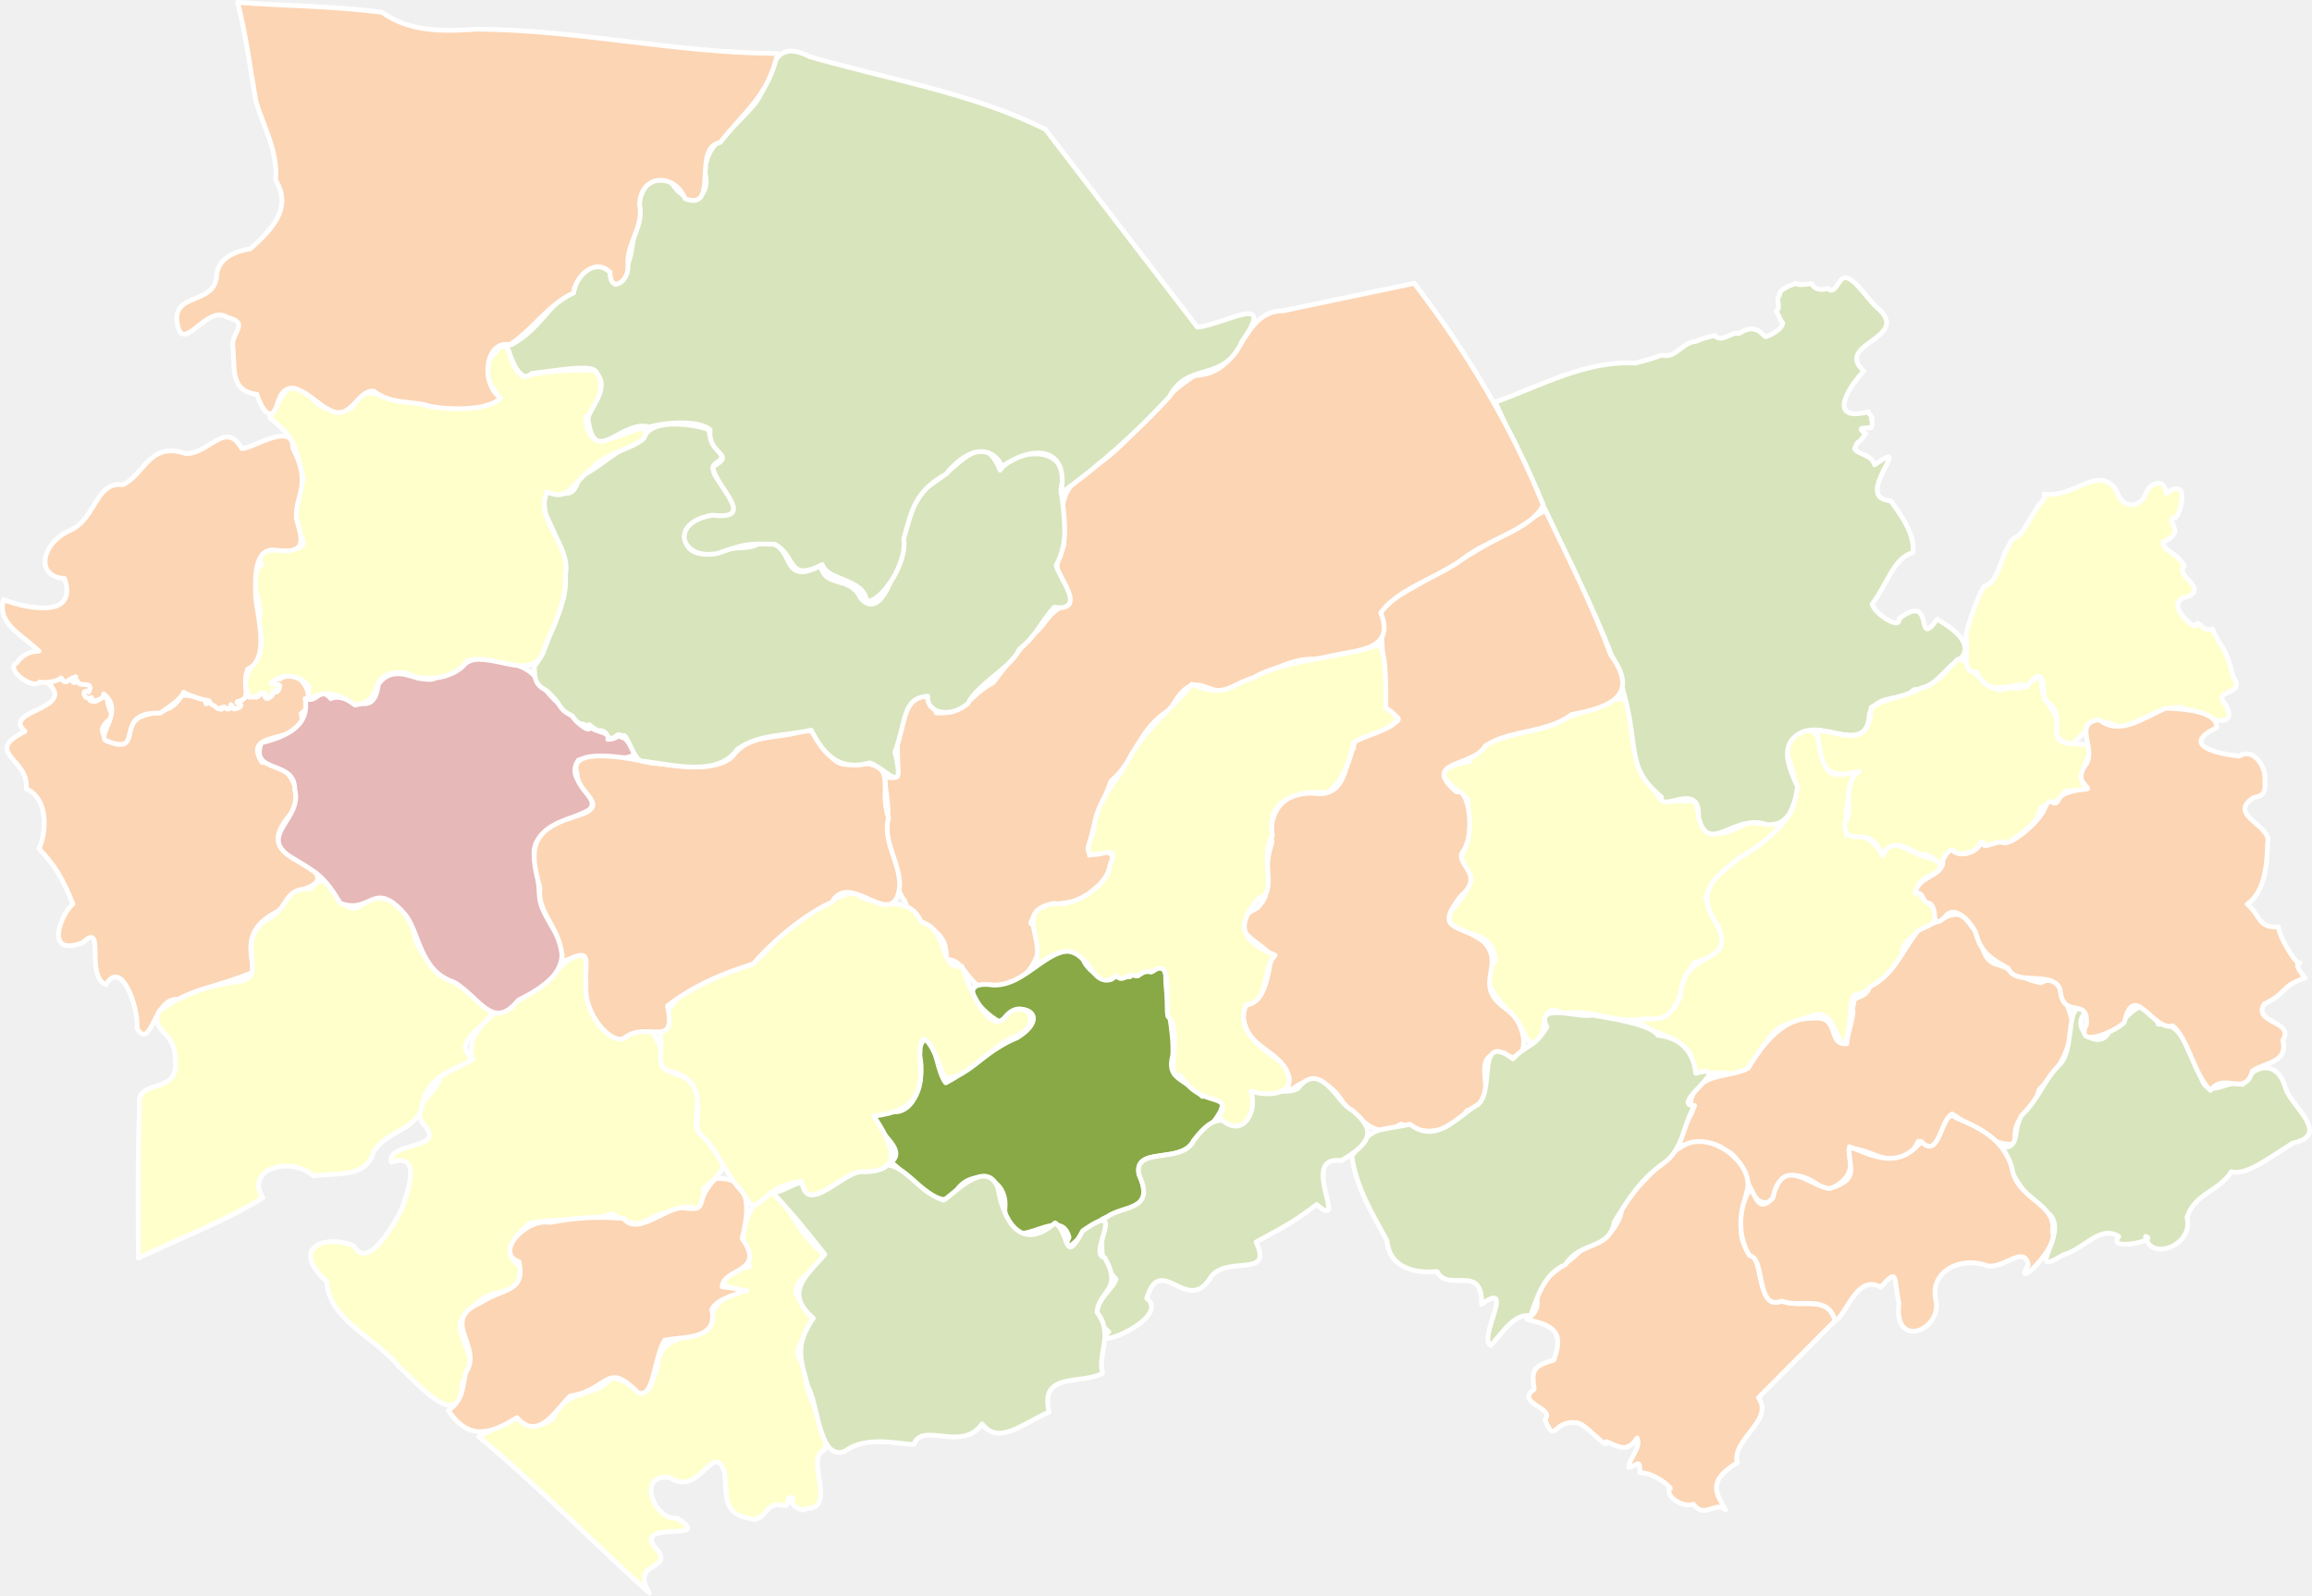
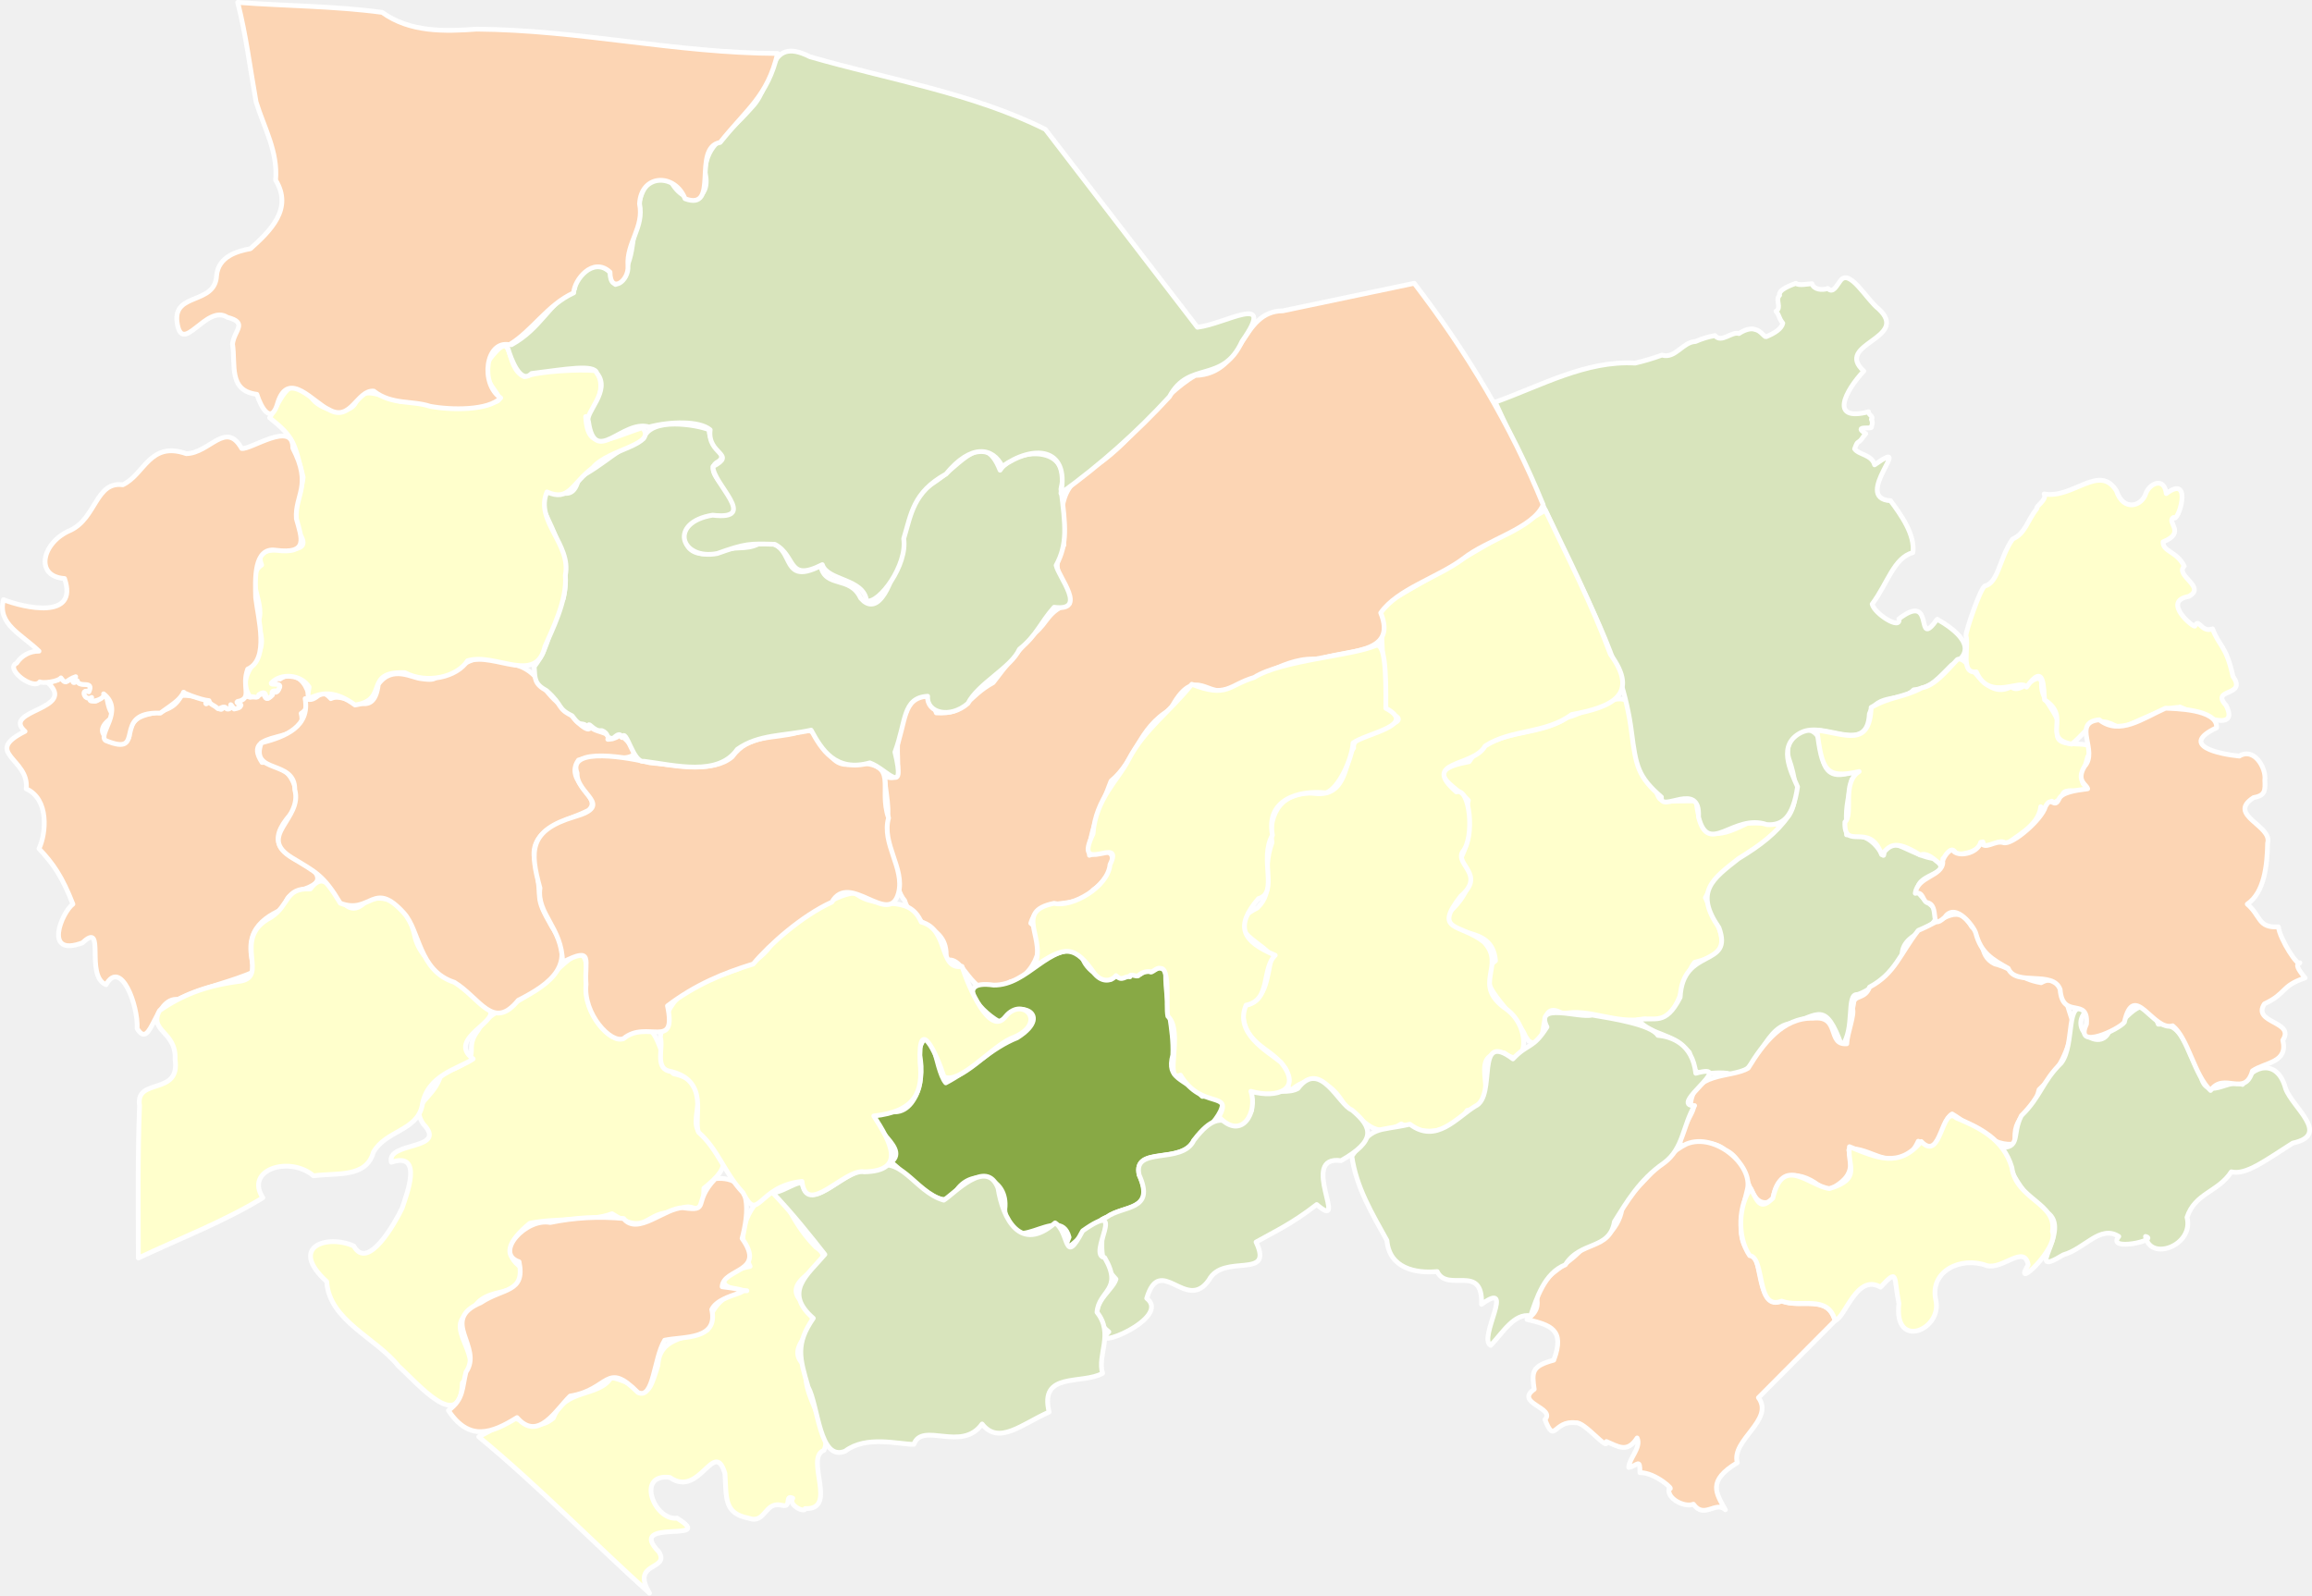
<svg xmlns="http://www.w3.org/2000/svg" id="svg2" viewBox="0 0 579.39 399.9">
  <g id="layer1">
    <path id="Kochenevsky" d="M382.76,260.6c6.1,3.7,1.1-11.4,8.6-6.8,6.7-1.5,12.7,2.6,20.6,1.3,9.1,2.2,8.46-9.17,12.4-14.2,9.7-2.5,7.72-5.57,2.7-16.2,2.6-5.3,8-9.8,13.6-13.1,8.3-6.1,5-5.7-3-5.6-5.8,2.8-12,5.87-12.87-5.58-10.93,0-8.33.88-10.73-3.72-5.5-5.6-4.5-9.8-5.8-16.4,1.9-11.1-10.6-1.9-15.8-.8-7.8,5.3-19.1,2.4-24.6,11.1-12.5,2.3-3.5,5.9-.2,9.7-1,3.8,1.81,7.79-2.2,15.1,4.5,3.3,2.1,8.9-3.1,13.4-.6,6.9,11.3,1.9,12.1,11.7-6.8,5.2,5.1,12.8,7.5,18.9l.8,1.2h0" transform="translate(0.31 0.3)" style="stroke:#fff;stroke-linecap:round;stroke-linejoin:round;stroke-width:1.2px;fill:#FFFFCC" />
-     <path id="Novosibirsky" d="M410.06,255.3c4.6,4.5,7.7,2.6,13,8.2,1.1,7.8,3.6,4.5,9.5,5.2,7.5,2.4,8.4-11.7,16-12.5,6.8-2,8.59-5.77,12.69,5.65,3.4-4.1,1-13.17,3.88-12.87,3.4-1,9.13-5.78,11.23-9.58-.4-7,11.3-6.2,7.9-12.3-1.4-1.1-4.3-3.5-4-4.6.1-4.1,9.4-3.6,4.2-7.6-5.2-.5-11.2-6-12.6-2.7,0,6-.6-4.22-9.42-3.26,0-6-.48-5.24,1.32-13.84,6.8-7.5-6.22,5.05-7.39-6.14-.08-10.69-10.51-6.06-8.41.84,1.6,4.5,2.6,10.1.1,14.2-3.2,4.5-7.1,7.5-12.7,10.9-6.49,5.12-11.12,8.27-4.9,17.3,3.75,10.21-9.11,4.7-9.72,17.47-3.8,7.39-6.28,4.73-10.68,5.63" transform="translate(0.31 0.3)" style="stroke:#fff;stroke-linecap:round;stroke-linejoin:round;stroke-width:1.2px;fill:#FFFFCC" />
+     <path id="Novosibirsky" d="M410.06,255.3c4.6,4.5,7.7,2.6,13,8.2,1.1,7.8,3.6,4.5,9.5,5.2,7.5,2.4,8.4-11.7,16-12.5,6.8-2,8.59-5.77,12.69,5.65,3.4-4.1,1-13.17,3.88-12.87,3.4-1,9.13-5.78,11.23-9.58-.4-7,11.3-6.2,7.9-12.3-1.4-1.1-4.3-3.5-4-4.6.1-4.1,9.4-3.6,4.2-7.6-5.2-.5-11.2-6-12.6-2.7,0,6-.6-4.22-9.42-3.26,0-6-.48-5.24,1.32-13.84,6.8-7.5-6.22,5.05-7.39-6.14-.08-10.69-10.51-6.06-8.41.84,1.6,4.5,2.6,10.1.1,14.2-3.2,4.5-7.1,7.5-12.7,10.9-6.49,5.12-11.12,8.27-4.9,17.3,3.75,10.21-9.11,4.7-9.72,17.47-3.8,7.39-6.28,4.73-10.68,5.63" transform="translate(0.31 0.3)" style="stroke:#fff;stroke-linecap:round;stroke-linejoin:round;stroke-width:1.2px;fill:#D8E4BC" />
    <path id="Iskitimsky" d="M421,286.9c-1.7-2.9,5.3-10.8,2.3-9.8.31-9,10.3-7.1,14.5-9.7,3.7-6.1,8.7-12.7,16.2-12.5,7-.8,3.43,6.84,8.5,6.4.1-2.7,2.1-7.5,1.4-8.9-.32,2.2.56-2.4.3-1.3.2-2.1,2.9-.9,4-4,6.4-3.4,7.6-8.3,12.2-14.2,7.2-3,9.9-6.9,13.5-.8,3.6,1.9,1.1,7,5.7,9.2,4.8,1.2,6.2,3.8,11.6,4.7,5.7-3.3,6.4,7.1,8.2,10.2-1.4,6.9-3.44,11.7-8.72,16.59-1.36,6.32-7.09,6-5.88,13.51-5.24,1.31-11.2-4.6-15.9-7.4-3,1.6-2.59,12.33-8.49,6.83-4.58,10-13,.37-17.4,2.21,1.22,5.39.09,7.46-5.81,10.46-4.2-4.6-12.4-7-13.2,2.2-6.9,3.3-5.4-10.2-12.1-12.7-2.6-2.4-7.5-1.9-10.9-1" transform="translate(0.31 0.3)" style="stroke:#fff;stroke-linecap:round;stroke-linejoin:round;stroke-width:1.2px;fill:#FCD5B4" />
    <path id="Kolyvansky" d="M374.36,100.5c11.5-4.1,22.7-10.5,35.1-9.8a56.74,56.74,0,0,0,6.7-2c3.4,1,5.2-3.3,8.4-3.4a21.34,21.34,0,0,1,4.9-1.5c1.6,2,4.2-1.1,6-.5,1.2-.8,2.9-1.5,4.1-1,1.3.2,2.3,1.9,2.7,1.8,2.2-.9,3.9-2,4.2-3.4-1.1-1.4-.7-1.7-1.7-3,1.5-.9-.3-2.9.9-4-.4-1.4,3-2.6,4.1-3,.6.7,3.3.1,4,.1.5,1.5,2.5,1.7,4,1.2,1.3,1.4,2.3-.9,3.1-1.9,2.3-3.3,6.6,4.7,9.6,7,8.1,7.5-11.3,8.7-3.7,15.6-4.6,4.9-8.8,12.8,1.2,10.2-.1.8,1.4,1.2.7,1.9a1.85,1.85,0,0,1,0,1.8c.7.9-5-.5-1.4,1.8-1.2,1.3-.8,1.4-2,2.2-.4.3-.6,1.2-.8,1.6,1,1.5,4.3,1.4,5,4,10.5-7.4-5.9,8.4,4,9,2.6,3.5,6.2,8.5,5.6,13-4.8,1.3-6.3,7.7-10.2,12.9.5,2.4,7.3,6.7,6.7,3.7,9.4-7.2,3.7,8.2,9.6.1,4.2,2.4,11.2,7.4,3.6,11.5-3.5,3.4-5,5.7-9.5,6.2-3,3.2-9.1.7-11.1,6-.5,10.6-11.1,1.7-17.1,4.7s-2.7,9.5-.9,13.6c-1.11,7.59-3.72,9.76-7.71,9.47-8.37-2.89-14.59,8.08-17.11-1.91.51-9.38-9.66-.78-9.3-5-5.9-5.1-6.38-7.76-7.48-16.26-2.3-18.4-12.4-35.2-19.9-52-4.9-10.2-9.5-20.5-14.3-30.8" transform="translate(0.31 0.3)" style="stroke:#fff;stroke-linecap:round;stroke-linejoin:round;stroke-width:1.2px;fill:#D8E4BC" />
    <path id="Moshkovsky" d="M455,182.7c1.3,9.8,2,12.35,10.59,10.37-4.48,2.79-1.35,10.88-3.56,12.65-.3,7.5,6.28-.33,9.18,8.16,1.9-1.9,2.89-4.18,9.69.12,3-1.3,6.4,5.4,5.7.9,1.2-.1,2.1-4.1,3.4-.9,2.6-.5,5.2-.7,6.6-3.3.6,3.4,4.3-1.9,5.9.7,1.5-1.7,8.1-4.5,8.6-9.5,1.5,1.3,0,.7,2.8-1.4.2,1.3,3-1.5,2.7-1-.6-3.6,8,.4,5.8-2.9-1.9-.3-.2-4.6.5-7.3,4.8-6.2-11.1.37-6.94-7.72-2.34-5.81-4.86-6.48-4.66-10.88-.8-3.4-5.2,3.5-7.6,1.1-6.8,3.8-10.6-8.2-13.5-6.8-3,3.2-5.7,6.5-8.9,7.1-5,2.6-7.5,2-12.7,4.9-.4,10.2-6.5,6.6-13.6,5.7" transform="translate(0.31 0.3)" style="stroke:#fff;stroke-linecap:round;stroke-linejoin:round;stroke-width:1.2px;fill:#FFFFCC" />
    <path id="Bolotninsky" d="M492.36,159c-.09-.94,3.48-11.59,4.7-12.4,3.5-.9,3.6-6.9,7-11.8,3.2-1.4,3.6-4.5,6.1-7.7-.6-.3,2.6-2.1,1.8-3.6,7.2,1.3,13.8-7.7,18.1-.8,1.8,5.4,6.5,3.8,7.4.6,1-2.5,4.6-4.1,5.1.1,6.9-5.2,2.9,7.8,1.8,6-1.9,1.1,3.3,3.8-2.6,6.1-.1,2.5,3.4,2.3,5.3,6.1-2.4,2.4,5.7,5.2,1.1,7.6-6.9,1.2,1.4,8,1.6,7.4.9-2.2,1.6,1.8,4.4.7,1.7,4.5,3.4,4.1,5.1,11.9,3.7,5.2-5.8,2.9-1.7,7.3,4.5,9-14-1.1-11.6.5-3.8-.2-11,3.8-15,5.3-6.6-4.3-7.7.5-12.1,3.9-7.8-1.5.08-6.76-6.8-11.1-.3-2.8.1-9.7-4.5-3.2-1.4-2.3-9.3,3.8-12.6-3.8-4.1.5-1.8-6.1-2.6-9.1" transform="translate(0.31 0.3)" style="stroke:#fff;stroke-linecap:round;stroke-linejoin:round;stroke-width:1.2px;fill:#FFFFCC" />
    <path id="Maslyaninsky" d="M500.66,287.4c3.3,6.5,6.8,13.6,12.6,16.6,5.1,4.7-6.7,16.4,3.5,10.2,5.4-1.5,9.2-7.6,13.9-4.6-3.3,3.9,10.3.9,6.7,0,1.2,6.4,12.2,2.2,10.4-4.8,2-6.1,7.8-6.3,11.1-11.4,3.7.9,8.6-2.9,15.4-7.2,9.7-2.1-.1-8.9-1.8-13.7-2-7.5-8.3-5.9-10.8-1-3.5-1.8-9.2,4.7-10.5-2.5-3.5-5.5-4-13-10.6-12.6-3.9-10.5-8.7,1.1-12.1,1.1-1.5,6.2-10.7.7-6-4.4-5.3-3.5-2.67,8.33-6.21,13-4.84,4.73-5.07,8.37-10,13.22-2.48,4.73.07,8.25-5.63,8" transform="translate(0.31 0.3)" style="stroke:#fff;stroke-linecap:round;stroke-linejoin:round;stroke-width:1.2px;fill:#D8E4BC" />
    <path id="Toguchinsky" d="M479.66,223.6c.5-4.3,6.8-4.2,6.9-7.8-.3-.6,1.6-3.5,2.5-3,1.2,1.8,6.2.9,7-2,1.1,2.1,3.5-.6,5.7.1s9.7-5.9,10.5-9c1.5-3,2.2.7,3.4-1.9.7-1.7,4-2.2,7.2-2.6-.2-1.1-3-1.9-.8-5.6,3.6-3.9-3.3-11,3.7-11.7,5.1,4,10.8-.3,16.6-2.9,1.7.1,13.2.1,12.8,4.9-9.5,4.5.7,6.6,5.7,7.1,3.7-2.3,6.8,3,6.4,6,.1,2.5.2,3.9-2.8,4.4-6.9,4.4,4.8,7,3.5,11.4-.1,5.5-.8,12.4-5.1,15.3,3.5,3,2.6,6,7.8,5.7.4,3.2,5,10.2,5.4,9-1.2.4-.5,1.6,1.3,3.8-6.1,2-4.6,3.9-10.2,6.5-3.2,4.9,7.8,4.3,4.6,9.1,1.4,5.7-4.4,5.5-7.6,7.7-1.9,6.8-7.1.1-10.5,4.9-4.1-3.8-5.6-13.1-9.5-16.2-4.9,1.5-9.7-11.5-12.1-.9-1.2,1.7-12.7,7.3-9.5.5.6-7.1-6-.9-6.6-8.7-1.7-4.9-11.2-.7-13-5.3-4.1-2.3-6.8-3.9-8.1-8.7-.3-1.5-5.1-8.1-7.8-4.1-4.2,3.8-1-3.1-4.5-3.7-1.1-.5-.9-2.8-2.9-2.3" transform="translate(0.31 0.3)" style="stroke:#fff;stroke-linecap:round;stroke-linejoin:round;stroke-width:1.2px;fill:#FCD5B4" />
-     <path id="Chulymsky" d="M323.06,273.1c5.8-5.2,11.1-1.6,14.1,4.6,4.6,2.3,6.6,8,13.7,3.7,4.7,2.6,12.4,3.1,16.5-3.4,10.4-1.4-1.5-14.6,9.3-14.4,5.6,4.7,7.1-6.3.5-11-8.9-6.2.1-10.8-5.6-16.8-5.9-4.7-12.8-2.5-5.8-11.5,6.3-5.4-1.45-7.83.46-11.12,3.11-3.62,1.84-16.18-1.56-15-9.11-7.91,4.3-6.2,7.2-11.5,6.6-4.3,15.1-3,21.7-7.9,9.8-1.8,17.2-4.8,9.7-15.1-4.6-12.4-10.6-24.2-16.3-36.1q-20.7,12.15-41.5,24.2c.8,8.8.7,17.7,1.6,26.4,10.4,3.2-8.93,3.8-8.15,9-2.18,2.61-1.35,12.39-9.75,11.39-7.7-.8-11.9,4.7-10.7,12.3-2.8,7.7.9,12-3.7,16.4-10.7,5.3,3.6,9.2,3.5,12.7-1.1,4.8-1.2,10.9-7.2,11.9-.2,9.9,6.7,9.8,10.4,15.2,1.6,1.6.1,4,1.6,6" transform="translate(0.31 0.3)" style="stroke:#fff;stroke-linecap:round;stroke-linejoin:round;stroke-width:1.2px;fill:#FCD5B4" />
+     <path id="Chulymsky" d="M323.06,273.1c5.8-5.2,11.1-1.6,14.1,4.6,4.6,2.3,6.6,8,13.7,3.7,4.7,2.6,12.4,3.1,16.5-3.4,10.4-1.4-1.5-14.6,9.3-14.4,5.6,4.7,7.1-6.3.5-11-8.9-6.2.1-10.8-5.6-16.8-5.9-4.7-12.8-2.5-5.8-11.5,6.3-5.4-1.45-7.83.46-11.12,3.11-3.62,1.84-16.18-1.56-15-9.11-7.91,4.3-6.2,7.2-11.5,6.6-4.3,15.1-3,21.7-7.9,9.8-1.8,17.2-4.8,9.7-15.1-4.6-12.4-10.6-24.2-16.3-36.1q-20.7,12.15-41.5,24.2c.8,8.8.7,17.7,1.6,26.4,10.4,3.2-8.93,3.8-8.15,9-2.18,2.61-1.35,12.39-9.75,11.39-7.7-.8-11.9,4.7-10.7,12.3-2.8,7.7.9,12-3.7,16.4-10.7,5.3,3.6,9.2,3.5,12.7-1.1,4.8-1.2,10.9-7.2,11.9-.2,9.9,6.7,9.8,10.4,15.2,1.6,1.6.1,4,1.6,6" transform="translate(0.31 0.3)" style="stroke:#fff;stroke-linecap:round;stroke-linejoin:round;stroke-width:1.2px;fill:#FFFFCC" />
    <path id="Ubinsky" d="M220.8,194c7.58,3.3.71-6.85,6.1-16.1,0-1.9,4.33-8.28,7.43.47,7.4.5,7.73-4.07,14.23-7.57A138.24,138.24,0,0,1,259,158.4c3.3-2.7,3.2-5.5,8.7-7.5-.6-6.1-5.6-7.5-1.4-14.6-1.3-9.9-1-15,8.3-20.1,9.2-6.1,15.5-17.1,24.6-22.4,12.47-.39,11.15-16.15,22-16.2l32.9-6.9c13.1,17.1,24.2,35.5,32.3,55.5-2.4,5.9-14.1,8.8-20,13.5-6.4,4.8-16.5,7.6-20.7,13.6,4.4,10.8-9.2,9.1-15.4,11.7-8.2-1.1-15.9,5.8-23.9,7.7-4.5,1.1-7.7-6.1-13.4,4.8-8.2,4.7-8.67,12.8-14.88,17.94-2.57,6.9-5.62,12.83-5.42,18.63,8.85-4.1,6.2,5.23,1,8.63-4.3,5.8-13.5.8-15.7,8.4,4.8,3.6.9,13.8-5.2,14.7-9.6,7.4-10.9-7.4-16.1-5.3,1.2-9.3-8.1-7.8-10.3-15.1-2.9-3.2-2.6-11.9-5.1-17.9,2.1-4.2-.08-9.81.12-13.91" transform="translate(0.31 0.3)" style="stroke:#fff;stroke-linecap:round;stroke-linejoin:round;stroke-width:1.2px;fill:#FCD5B4" />
    <path id="Suzunsky" d="M382.36,330.4c5.9,1.4,9.6,2.5,6.7,10.2-5.6,1.5-5.5,3-4.9,7.3-5,3.5,5.4,4.6,2.7,7.6,2.5,6.4,2.1.1,7.7.8,2.2-.4,8.2,7.4,7.7,4.7,2.9,1.2,5.2,3,7.7-.9,1.1,2.4-2.1,5.2-2.1,7.4,2.3-.5,2.8-2.4,2.8,1.3,3.9-.1,9,4.7,7.3,3.9-.7,2.6,3.9,4.9,6.1,4,2.7,3.8,5.6-.9,8,1.4-2.3-4.2-4.6-7.2,3-11.8-1.6-5.7,9.4-10.7,5.3-16.3,6.4-6.4,12.8-12.9,19.2-19.3-1.8-6.7-8.7-2.9-13.3-5-5.9,2.4-5.1-9-7.1-11.4-5.3-3-2.6-12.2-1.6-16.4,1.6-6.1-8-14.4-15.2-11.5-6.4,3.2-10.5,10-16.2,14.5.6,5-4.5,11-9.3,11-4.2,5.1-8.4,5.8-12.2,11.4.3,3,1,4.7-2.3,7.1" transform="translate(0.31 0.3)" style="stroke:#fff;stroke-linecap:round;stroke-linejoin:round;stroke-width:1.2px;fill:#FCD5B4" />
    <path id="Ordynsky" d="M338.46,289.5c1.1,7.8,5.1,14.4,8.8,21.1.6,7,7.2,8.3,12.6,7.8,2.6,5.4,11.5-2.2,11.1,8.2,8.8-6.4-1,8.6,2.3,10.3,2.9-3,5.9-8.2,10-7.4,1.5-4.3,3.4-10.7,8.7-12.8,3.8-6.1,11.1-3.6,12.3-10.8,3-4.8,6.3-10.5,12.4-14.7,4.9-3.6,4.7-9.3,7.7-14.4-6.9.2,10.79-11,.3-8.1-.84-7.41-6.1-9.2-9.5-9.5-1.7-2.7-11.2-4.2-16.5-5.1-3.2.9-14.5-3.4-11.3,3-3.5,5.6-4.78,4-8.53,8-9.8-7.4-3.87,9.36-9.47,11.86-4.6,2.8-9.72,9.52-16.34,4.51-8.5,1.9-9.16.09-14.56,8" transform="translate(0.31 0.3)" style="stroke:#fff;stroke-linecap:round;stroke-linejoin:round;stroke-width:1.2px;fill:#D8E4BC" />
-     <path id="Cherepanovsky" d="M438.46,297.6c-3,3.8-3.6,12-.3,16.8,3.9.5,1.5,14,8,11.4,4.7,1.8,11.6-1.8,13.4,4.9,2.6-.8,5.4-11.9,11.4-8.4,4.5-4.8,3.2-2.8,4.6,4.1-1.4,11.9,11.2,6.5,9.2-1.1-1.4-7,6.3-10.8,12.8-8.4,4,1.1,9.4-5.4,10.4-.2-4.3,7,7.88-4.26,6.07-8.33,1.23-7.13-9.07-8-10.17-16.07-2.1-7.2-8.4-10.1-13.9-12.4-3.8-3.5-3.7,11.3-8.8,5.9-5.6,6.7-11,4.1-18,1.3-.6,4.9,3.2,8-5,10.5-5-.6-11.7-8.6-14.2,2.4-2.9,2.8-3.6,1.6-5.5-2.4" transform="translate(0.31 0.3)" style="stroke:#fff;stroke-linecap:round;stroke-linejoin:round;stroke-width:1.2px;fill:#FCD5B4" />
+     <path id="Cherepanovsky" d="M438.46,297.6c-3,3.8-3.6,12-.3,16.8,3.9.5,1.5,14,8,11.4,4.7,1.8,11.6-1.8,13.4,4.9,2.6-.8,5.4-11.9,11.4-8.4,4.5-4.8,3.2-2.8,4.6,4.1-1.4,11.9,11.2,6.5,9.2-1.1-1.4-7,6.3-10.8,12.8-8.4,4,1.1,9.4-5.4,10.4-.2-4.3,7,7.88-4.26,6.07-8.33,1.23-7.13-9.07-8-10.17-16.07-2.1-7.2-8.4-10.1-13.9-12.4-3.8-3.5-3.7,11.3-8.8,5.9-5.6,6.7-11,4.1-18,1.3-.6,4.9,3.2,8-5,10.5-5-.6-11.7-8.6-14.2,2.4-2.9,2.8-3.6,1.6-5.5-2.4" transform="translate(0.31 0.3)" style="stroke:#fff;stroke-linecap:round;stroke-linejoin:round;stroke-width:1.2px;fill:#FFFFCC" />
    <path id="Dovolensky" d="M223,291c3.9,2.8,13.6,14.3,16.5,6.9,4-5.6,13-3.2,12,4.9.4,14.2,13.7-2.3,16.1,7-3.2,7.5,5-3.6,9.6-5.1,4.2-3,12.2-1.4,8-10.5-1.7-7.5,10.7-2.5,13.7-8.7,4.9-3.5,12.1-12.3,2.1-11-4.6-4.7-9.1-4.1-7.4-10.4.3-6.6-1.8-12.6-1.8-20.2-.1-3.2-2.1-1.3-3.4-.9a16.35,16.35,0,0,1-2.2.2,2,2,0,0,1-2.3.8c-.9-.4-.8.5-2.2.2-.5,1.8-2.7-1.7-3.5.9-2.7.4-8-3.5-7.3-7-8.6-2.1-13.5,8.6-22.2,8.5-10.5-1.5-2.84,7.35,2.36,9.65,2-6.81,13.64-2.85,3.54,3.55-6.4,2.5-11.4,7.9-17.9,11.3-2.9-3.4-3.2-17.9-6.9-7.9,2.2,5.6-.5,18-8.6,14.6-7.6,3.1,7.2,9,1.8,13.2" transform="translate(0.31 0.3)" style="stroke:#fff;stroke-linecap:round;stroke-linejoin:round;stroke-width:1.2px;fill:#88A945" />
    <path id="Kochkovsky" d="M275.76,305.4c.6,6.9-1.5,9.4,3.6,14.9-.9,3.3-9,7.4-1.8,13.2-5.5,5.2,15.9-3.4,9.5-8.4,3.4-11.4,9.9,3.7,15.6-4.6,3.6-6.8,16.4.1,11.8-9.5,5-2.8,9-4.6,15.2-9.4,8.4,7.2-4.7-12.5,6.1-11,8.8-5,8-8.31,2.7-12.71-3.19-1.15-7.9-12.89-13.5-5.39-4.2,2.5-15.6-2.8-11.6,5.4-4.78,9.67-5.67-4.08-14.5,7.6-2.9,6.2-15.4,1.3-13.7,8.7,4.1,9.1-4,7.5-8.2,10.6l-1.2.6" transform="translate(0.31 0.3)" style="stroke:#fff;stroke-linecap:round;stroke-linejoin:round;stroke-width:1.2px;fill:#D8E4BC" />
    <path id="Kargatsky" d="M258.76,242.1c3.6-7.1-5.4-13.9,5.1-16,4.5,1.1,13.5-4.1,14-9.7,3.8-7.8-9.51,3.24-4.25-7.73.61-8.77,6.55-13.77,8.95-18.67,4-7.6,10.1-11.7,15.8-18.8,8.95,3.52,9.2.2,15.6-1.7,7-4.4,24.09-5.32,30.49-8,2.27-.76,2.63,6.21,2.53,15.71,8.1,4.3-4.82,6.21-8.22,8.71-.2,3.8-3.5,11.4-6.8,12.5-7-.7-15.1,1.7-13.4,10.6-3.4,6,1.6,14.5-3.5,15.9-6,7-4.1,10.7,4.2,14.2-3.5,3.4-1,11.3-7.3,12.5-3,7.1,5.3,11.5,8.7,14.3,5.6,6.8-.8,9.2-7.5,7.3,1.8,5.1-2.22,12.55-8,6.4,3.6-6.7-4.31-1.63-9.64-10.45-4.31,1.83.94-10.95-3.16-14.75-.6-2.7.7-12.3-1.9-12-.9-.4-2.2,1.4-2.6.8a3.78,3.78,0,0,0-2.8.9c-.3.7-2.3-.7-2.2.4-1.4-.3-1.9,1.3-3.5-.3-1,1.3-3.3,1.9-5.3-.4-5-7.1-7.3-7.4-15.3-1.7" transform="translate(0.31 0.3)" style="stroke:#fff;stroke-linecap:round;stroke-linejoin:round;stroke-width:1.2px;fill:#FFFFCC" />
    <path id="Kupinsky" d="M105.76,281.4c6.4,6.7-9.3,4.3-8,9.6,8.2-2.8,3.7,8.4,2.7,11.5-1.7,3.6-8.6,15.9-12.1,9.5-6.6-3-16.5.1-6.8,8.9.6,9.8,12.4,14.1,18,21.2,4.8,4.3,15.5,17.1,16,4.2,6.9-6.2-6.1-14.2,2.5-18,3-7.3,13.9-2.3,12.3-10.9-4.5-3.1-3.2-6.8,2.1-11.1,6.6-1.4,15.6-.4,20.6-2.4,9.26,5.92,7.9-.8,15.8-.3,5.5-4.63,6.95,4.55,7.23-6.08,7.92-6.32,5-7.92-.33-13.32-5.1-3.2,4.4-12.9-7.3-15.4-4.3-4.1-3.3-17-12.5-8.9-3.2,1.4-10.1-6.3-9.3-13.6,1.1-14.6-6.2-3.6-12.3.8-5.4,5.1-12,5.4-14.9,10.9-4.3,5.5,2.8,6.7-9.2,10.8-1.6,6.5-8.1,7.2-4.5,12.6" transform="translate(0.31 0.3)" style="stroke:#fff;stroke-linecap:round;stroke-linejoin:round;stroke-width:1.2px;fill:#FFFFCC" />
    <path id="Karasuksky" d="M119.66,359.8c14.8,12.2,29.3,27.1,42.8,39.2-4.8-8,5.1-5.6,2.4-10.3-8.7-8.8,14.9-2,4.5-8.5-5.7.7-10.4-11.3-1.8-10.2,7.5,5.3,11.1-10,13.8-1,.4,6.1-.3,10,5.9,11.2,4.4,1.6,3.9-4.4,8.5-3.2,2.4.6.5-2.8,2.6-1.8-1.3,1.7,3.1,3.8,3.1,2.6,8.4.4-.2-12.7,4.7-14.6,2.6-5-6.5-14.5-4.1-20.7-8-5.7,6.7-10.2-1.2-16.3-7-6.3,10.5-9.4,3.3-13.9-7.95-8.05-6.9-14.5-12.7-13.6-5.8,5.5-7.1,11.6-3.8,18.4-6.1,1.1-10.7,5.4-.8,6.1-5-.2-9.7,4.5-9.9,9.8-5.9,2.2-12,2.1-12.4,8.9-3.2,10.5-2.5,5.2-11.7,3-3,5.1-11.6,2.6-14.5,10.2-6,5.1-9.2-4.2-15.3,2.9-1.3.7-2.4,1.3-3.4,1.8" transform="translate(0.31 0.3)" style="stroke:#fff;stroke-linecap:round;stroke-linejoin:round;stroke-width:1.2px;fill:#FFFFCC" />
    <path id="Bagansky" d="M112.06,353.2c5.2,7.9,10.9,5.7,17.2,1.8,5.3,6.1,9.7-1.9,13.3-5.4,9.9-1.6,8.9-9,17-.9,4,1.9,3.9-8.5,6.7-13.1,4.8-1,13.5,0,11.8-7.7,2.2-4.6,14.5-4.2,2.6-5.7.2-4.7,11.2-3.5,5-12.1,1.5-5.7,3.1-15.8-6.7-15-5.9,6.1-1.1,8.3-8.1,7.3-4.6,0-11.4,7.1-14.9,2.7a62.27,62.27,0,0,0-18.4,1c-6.1-1.2-14.13,7.7-7.79,9.84,1.6,7.8-3.91,6.46-9.61,10.26-10.5,4.4.7,11-3.7,17.4-1,3.9-.5,6.8-4.4,9.6" transform="translate(0.31 0.3)" style="stroke:#fff;stroke-linecap:round;stroke-linejoin:round;stroke-width:1.2px;fill:#FCD5B4" />
    <path id="Krasnozersky" d="M193,298.3c5.3,5.5,10.1,11.6,13.4,15.8-4.3,5.1-10.5,9.4-2.9,16-4.5,6.5-3.4,10-1.3,17.2,2.6,4.8,2.8,18.8,9.3,16.1,5.3-4,13.3-1.7,17.2-1.7,2.1-5.8,12,2.1,17.1-5.1,4.2,5.4,10,0,16.8-3-2.5-10.2,8.2-6.8,13.4-9.7-1.4-4.6,2.9-9.9-1.4-15.3.4-5.5,6.65-5.56,1.92-13.7-4.61-.59,6.38-15.1-5.52-6.7-4.8,9.1-3.2.4-6.9-2-8.7,7.6-13.1-1-14.3-8.7-2.9-7.6-11,1.4-13.6,3-7.5-2.1-11-12.5-18.6-7.5-5.5-1.2-14.2,10.8-16.7,3.9.1-2.6-6.4,2.8-7.9,1.4" transform="translate(0.31 0.3)" style="stroke:#fff;stroke-linecap:round;stroke-linejoin:round;stroke-width:1.2px;fill:#D8E4BC" />
    <path id="Zdvinsky" d="M165.16,259.6c.9-5.9,3.9-12.3,12.7-14.5,6.1-2.7,11.7-3,15.7-9.5,5.6-4.7,14.8-11.8,20.4-12.1,5.9,4.8,13.3-.2,16.6,7.3,7,1.8,4.3,12.1,10.2,11.1,1.7,5.3,7,17.7,10.9,12.6,4.4-5.4,11.1,1.9,1.3,5.5-5,2.3-12.8,11.5-16.7,9.6-2-6.2-6.5-15.6-6-3.6.8,7.4-1.22,12.27-11.6,13.4,4.18,6.45,8.3,13.8-2.4,14-4.9-.9-14.5,11.6-15.6,2.4-11.3,1.23-10.8,10.75-14.8,2.8-4.7-5-6.2-10.8-11.1-15.1-1.5-3.6,3.2-13.2-7.6-15.4-3.3-1-1.2-5.9-2-8.5" transform="translate(0.31 0.3)" style="stroke:#fff;stroke-linecap:round;stroke-linejoin:round;stroke-width:1.2px;fill:#FFFFCC" />
    <path id="Tatarsky" d="M11.56,170.7c7.8,6.9-11.7,6.9-5.6,12.3-10.8,5.4,1.2,6.8.3,14.4,5.8,2.6,5,11.2,3.2,15,3.6,3.8,5.8,7,8.5,13.9-2.8,2.1-7.5,13.4,2.4,9.7,6-5.7.5,8.3,5.9,10.5,3.7-6.6,8.1,5.2,7.8,11,3.6,5.8,4.2-8.1,10.3-7.3,6.2-3.1,13.5-4.4,19.3-7.1-3.4-9.7,1.4-13.3,7.9-16-2-5.7,12.92-3.46,5.77-10.39-8.92-3.5-10.55-7.07-3.72-14.13,1.85-5.67-2.25-12.28-8.25-11.78-5.8-8.9,12-4,9.8-12.3,4.8-3-.2-12.4-5.3-8.6-2.3-.8-2.7,2.6-1.4,1.2,2.5,0,.3,3.5-.3,1.5-.2.7-1.5,3.4-2.2,1.5.6-1.8-2.8,1.3-4.5,0-2,.5-2.8.8-1.9,2.3,2.2-.4-3,1.9-1.9-.4.1,2.1-3,.7-2,.8-.5,1.9-2-.7-2.8-.7-.1-2.1-2.3,1.8-1.4-1.1-1.3-.6-7-1.5-6.5-.7-3.2,6.3-12.1,1.8-12.9,9.5.5,4-12.4.7-3.7-4.6-2.5-2.1-1.2-7.4-3.5-4.8-1.7,2.5-2.5-.2-2.9-.5-2.2,1.5.9-1.1.3-1.7.3-2.4-2.8.1-3-2-1.7,1.4-1.1-.7-.4-1-2.5.8-2.3,2.3-3.7.3-.8,1-4.07.81-2.67,1.31" transform="translate(0.31 0.3)" style="stroke:#fff;stroke-linecap:round;stroke-linejoin:round;stroke-width:1.2px;fill:#FCD5B4" />
    <path id="Chistoozerny" d="M34.36,315c10.4-4.9,21.6-9.2,31.2-15.1-4.6-7.1,6.7-10.6,12.7-5.5,5.7-.8,13.2.6,15-5.9,3.1-5.5,10.8-5.3,12.2-11.6,1.2-7.9,9.2-9.3,12.8-11.8-7.1-5.2,8.2-9.9,3.5-12.7-5.4-6.1-15.8-9.7-18-17.5-1.3-6.3-4.1-11.3-11.9-9.8-7.2,8.5-8.6-10.5-14.4-2.6-6.5-.3-5.07,4-9.9,7.14-10.35,5.36.3,15.26-8.3,16.06-8.1,1.1-14,3.4-19.6,7.3-2.8,5.2,4.3,5.2,3.9,12.2,1.4,9.3-10,4.4-8.9,11.6-.5,12.7-.3,25.5-.3,38.2" transform="translate(0.31 0.3)" style="stroke:#fff;stroke-linecap:round;stroke-linejoin:round;stroke-width:1.2px;fill:#FFFFCC" />
-     <path id="Chanovsky" d="M76.16,174.8c1.2,7-4.8,9.5-11,11.1-2.9,8,8.5,4,8.4,11.7,2.1,7.4-9.8,11.7-.5,17.2,5.8,3.5,7.77,4.32,11.91,11.27,7.69,2.93,8.26-6.06,15.94,2.47,4.06,4.52,3.65,14.46,12.65,17.36,6.4,3.9,9.7,12.3,16,4.5,8.3-4.2,14.7-9.1,8.4-18.5-4.6-8-2.2-5.9-4-15.4-2.8-9.2,7.9-10.9,13.2-13.7,3.9-3.3-6.4-7.1-2.5-12.6,5.4-1.8,19.7,2.3,11.4-5.6-.3-1.1-.4,1-.8-.8A5.16,5.16,0,0,1,152,185c1.1-2.1-3.9-1.5-4.7-3.7,1,2.3-2,1.2-5.7-4-6.6-3.9-6.1-9.6-13.6-11.2-11-2.78-9.94-.63-16.34,2.47-4.1.1-1.15,2-6.36,1.23-2.2-.1-7.3-3.5-10.8,1.4-1.2,9.7-8,1.6-11.9,3.6-2.93-3.38-3.2,1.3-6.4,0" transform="translate(0.31 0.3)" style="stroke:#fff;stroke-linecap:round;stroke-linejoin:round;stroke-width:1.2px;fill:#E6B8B7" />
+     <path id="Chanovsky" d="M76.16,174.8c1.2,7-4.8,9.5-11,11.1-2.9,8,8.5,4,8.4,11.7,2.1,7.4-9.8,11.7-.5,17.2,5.8,3.5,7.77,4.32,11.91,11.27,7.69,2.93,8.26-6.06,15.94,2.47,4.06,4.52,3.65,14.46,12.65,17.36,6.4,3.9,9.7,12.3,16,4.5,8.3-4.2,14.7-9.1,8.4-18.5-4.6-8-2.2-5.9-4-15.4-2.8-9.2,7.9-10.9,13.2-13.7,3.9-3.3-6.4-7.1-2.5-12.6,5.4-1.8,19.7,2.3,11.4-5.6-.3-1.1-.4,1-.8-.8A5.16,5.16,0,0,1,152,185c1.1-2.1-3.9-1.5-4.7-3.7,1,2.3-2,1.2-5.7-4-6.6-3.9-6.1-9.6-13.6-11.2-11-2.78-9.94-.63-16.34,2.47-4.1.1-1.15,2-6.36,1.23-2.2-.1-7.3-3.5-10.8,1.4-1.2,9.7-8,1.6-11.9,3.6-2.93-3.38-3.2,1.3-6.4,0" transform="translate(0.31 0.3)" style="stroke:#fff;stroke-linecap:round;stroke-linejoin:round;stroke-width:1.2px;fill:#FCD5B4" />
    <path id="Barabinsky" d="M140.66,240.8c-.1-8.6-6.54-12.07-5.65-18.52-2.56-9.25-2.8-14.45,8.65-17.88,10.1-2.9.43-5.58.65-10.93-2.6-6.87,13.45-3.77,18.35-2.57,6.8.5,15.6,2.6,20.5-1.5,4.2-5.8,10.2-4.4,16.4-6.1,8.2-3.2,5.5,10.5,14.7,7.6,11,.2,5.4,6,8.1,13.8-1.8,6.5,4.1,12.6,2.5,18.8-2.3,8.7-12.3-5.5-16.7,2.3-7.5,3.4-15.6,10.6-19.7,15.5-7.5,2.3-14.5,5.2-21.5,10.5,2.4,11.3-5.2,3.4-11,8.2-3.2,1.4-10.2-6.3-9.4-13.6-.5-5.9,2.11-9.63-5.89-5.53" transform="translate(0.31 0.3)" style="stroke:#fff;stroke-linecap:round;stroke-linejoin:round;stroke-width:1.2px;fill:#FCD5B4" />
    <path id="Kuybyshevsky" d="M133.56,166.8c4.4-5.7,3.5-10.5,7.3-17.1,1.9-8-1.9-16.1-5.5-23.3,1.4-8.4,7.5,2,9.4-7,6.3-3.2,10.54-8,16.2-9.8,1.8-5.5,13.5-3.4,16.4-2.2.2,4.8,5.6,6.3,1.8,8.3-4.4,3.4,12,12.17,1.5,13.47-10.4-1.4-12.8,10.9-2.4,9.2,6.3-2.3,7.8-.47,11.8-2.47,9.9-1.5,4,11.4,15.3,5.6,1.1,5.7,7.4,2.4,10,8.1l.8.8c4.6,3.6,8-7.3,8.7-12.6,2.1-7.4,1.3-12.4,9.5-17.6,6-4,11.83-13.18,15.95-2.65,3.8-5.8,18.25-6.48,15.25,4.72,1.18,9.3,1.7,13.73-1.2,19.13.6,2.9,8,11.6-.5,10.5-3.4,3.8-4.4,7.1-8.7,10.5-2,4.6-10.4,8.6-12.9,13.6-4.5,3.9-10.4,2.4-10.1-1.8-6.4.4-5.3,6.3-8.2,14,2.8,11.5-2,4.2-6.3,2.7-8.6,2.4-12.1-3.4-14.7-8.2-6.8,1.5-13.2,1-18.5,4.8-4.8,6.9-15.6,4-23.4,3-2.8.5-4.4-8.6-5.5-6-.6-1.4-1.5-.3-2.3.3-2.1-.2-.7-1.2-2.8-2-2.1.4-3.5-2.9-3.3-.7-1.8-2-1.7.4-4.1-3-3.9-1.9-2.1-2.5-6.4-6.3-3.1-1.7-2.9-3-3.1-6" transform="translate(0.31 0.3)" style="stroke:#fff;stroke-linecap:round;stroke-linejoin:round;stroke-width:1.2px;fill:#D8E4BC" />
    <path id="Vengerovsky" d="M62.36,174.4c-4.6-7.1,6.4-9.7,1.7-18.2,2.9-4.7-3.6-11.6,1.2-14.9-3-7.3,13.4-.6,9.9-7.2-3.7-3.2.1-10.5.5-14.8-2.3-8.9-2.2-9.9-8.4-14.9,3-4.7,5.3-12.1,10.4-5.2,2.06,3.48,9.55,5,11.2,1.3,1.8-4.1,5.5-1.8,11.2-.2,7-.8,12.1,3.6,20.7.2,9.7.5-1.7-4,1.2-10.2,7.2-9.6,3.7,1.4,9.1,3.8,3.8-1.4,14-1.9,17.8-1.5,3.9,4.2-1.6,12.7-2.4,11.5.5,9.4,5.92,5.42,14.2,2.8,3.9,4.3-8.5,5.3-12.4,10-5.3,4-5.9,8.6-11.5,6.1-3.1,7.3,6.2,13.1,4.6,20.9.6,6.1-3.5,14.1-5.1,17.8-2.2,9.7-12.4,1.5-19.4,3.6-2.6,4.1-10.2,5.9-15.7,3-10.6-.4-3.8,6.8-12.5,8.1-9.6-7.1-12.8,2.4-11.5-4.5-2-3.2-7.1-3.6-9.5-1-.2.8,3.7-.6,1.5,2,.4.2-1.8-.7-1.2,1-2.7,2.7-.5-2-3.4-.1-.3,1.3-1.4.2-2.2.6" transform="translate(0.31 0.3)" style="stroke:#fff;stroke-linecap:round;stroke-linejoin:round;stroke-width:1.2px;fill:#FFFFCC" />
    <path id="Ust-Tarksky" d="M9.66,170.6c-1.6,2.2-8.9-3.3-5.8-4.7a6.54,6.54,0,0,1,5.6-3C4.86,158.5-1,156.1.56,150c5.1,2,18.9,5.2,15.3-5.3-7.6-.5-5.7-9.1,1.5-12.1,6.5-3.1,6.3-12.3,13.1-11.4,5.5-2.6,6.7-11,15.9-7.8,5.9-.1,9.9-8.4,13.9-1.3,2.2.4,12.93-7.16,12.8-.1,4.93,9.53.5,11.6.9,17.7,1.3,4.8,3.2,9-5.2,7.9-5.6-.8-5.1,7.5-5,11.9.6,5.2,3.5,15.4-2,17.9-1.6,4.4,1.1,7-2,8-2.4.3,2.5,1.3-1.4,2-1.8-2.6.1.3-1.8,0-.8-1.2-1.8.2-2.3-.1-1-1-1.9-.9-2.2-2-2.16-.14-7.3-2.3-6.3-2.1-1.1,1.8-1.58,2.2-5.9,5.23-12.6-.46-3.1,11.27-13.7,6.87-2.1-1.6,4.8-7.5-.5-11.7.6,1.6-5,2.7-3,.9-1.8,1.1-2.9-2.4-.7-1.4,1.4-3.1-2.5-.8-2.9-2.8-1.7,1.4-1.1-.7-.4-1-2.5.8-2.3,2.3-3.7.3-.8,1-4.6,1.4-5.3,1" transform="translate(0.31 0.3)" style="stroke:#fff;stroke-linecap:round;stroke-linejoin:round;stroke-width:1.2px;fill:#FCD5B4" />
    <path id="Severny" d="M127.86,86.1C135.26,82,137.08,76,143.72,72c0-5,8.18-9.23,10.21-1,5.11-5.76,3.85-11.34,5.43-16.58,0-3.5,1.6-12.7,8.4-9.4,3.51,6.84,10.69,5.14,8.5-2.5.91-7.18,4.24-7.32,11.9-16,5.6-5.8,3.5-18.2,14.5-12.6,19.7,5.7,40.8,9.1,59,18.2,12.7,16.5,25.4,33.1,38.1,49.6,7-.8,20-9,11.2,3.5-4.9,10.8-13.3,4.7-18.2,13.9a179,179,0,0,1-27.2,24.2c2.2-11.8-7.2-12.1-14.7-6.7-2.3-4.8-7.8-5.8-14.1,1.9-8.3,4.6-8.7,10-10.6,16.2,1,6.5-6.1,16.3-9.3,15.6-.7-5.7-9.8-5-11.1-9.1-8.9,4.5-6.4-2.2-11.9-5.1-6.3-.2-7.4-.2-14.4,2.3-9.2,1.8-12.3-7.8-1.2-9.6,11.8,1.4,0-7.9.1-12.2,6.1-3.2-1.5-2.9-.7-9.2-2.7-2.3-10.1-2.1-15.3-.7-6.7-2-13.6,10-15.2-1.4-1-2.2,5.8-7.7,2.1-12.1-.6-2.3-7.64-1-16.37.09-2.78,2.89-5.19-3.81-5.89-6.21" transform="translate(0.31 0.3)" style="stroke:#fff;stroke-linecap:round;stroke-linejoin:round;stroke-width:1.2px;fill:#D8E4BC" />
    <path id="Kyshtovsky" d="M59.26.3c12,.9,24.2.9,36.2,2.5,6.9,5,15.6,4.8,23.7,4.2,25.7.2,49.8,6,75.4,6.1-2.5,10.7-7.7,13.9-14.4,22.3-7.2,1.3,0,17.4-8.8,14.1-2.5-6.4-11-6.3-11.4,1.3,1.2,5.9-3.3,9.7-2.9,15.5.3,3.9-4.5,7.2-4.5,1.6-4.3-4-9,2-9.1,5.2-6.6,3-10.35,9.53-16.12,13-6-1.19-7.38,9.83-2.18,13.33-3,3.2-12.4,3.1-17.7,2.1-4.5-1.5-9.6-.3-14.1-3.8-4.2-.4-5.7,7.9-11.3,4.6-3.8-1.7-10-9.9-12.7-1.9-1.6,6-4.2,1.6-5.3-1.9-7.2-.9-5.3-7.4-6.1-12.6.4-3.5,4-5.3-1.3-6.7-5.3-3.5-11.4,10-12.6,1.2-1-7.5,9.5-4.3,9.9-11.6.4-4.9,5.3-6.2,8.5-6.8,5-4.5,10.7-10,6.3-17.2.6-7.2-2.9-13.1-4.9-19.6-1.5-8.4-2.5-16.7-4.6-24.9" transform="translate(0.31 0.3)" style="stroke:#fff;stroke-linecap:round;stroke-linejoin:round;stroke-width:1.2px;fill-rule:evenodd;fill:#FCD5B4" />
  </g>
</svg>
